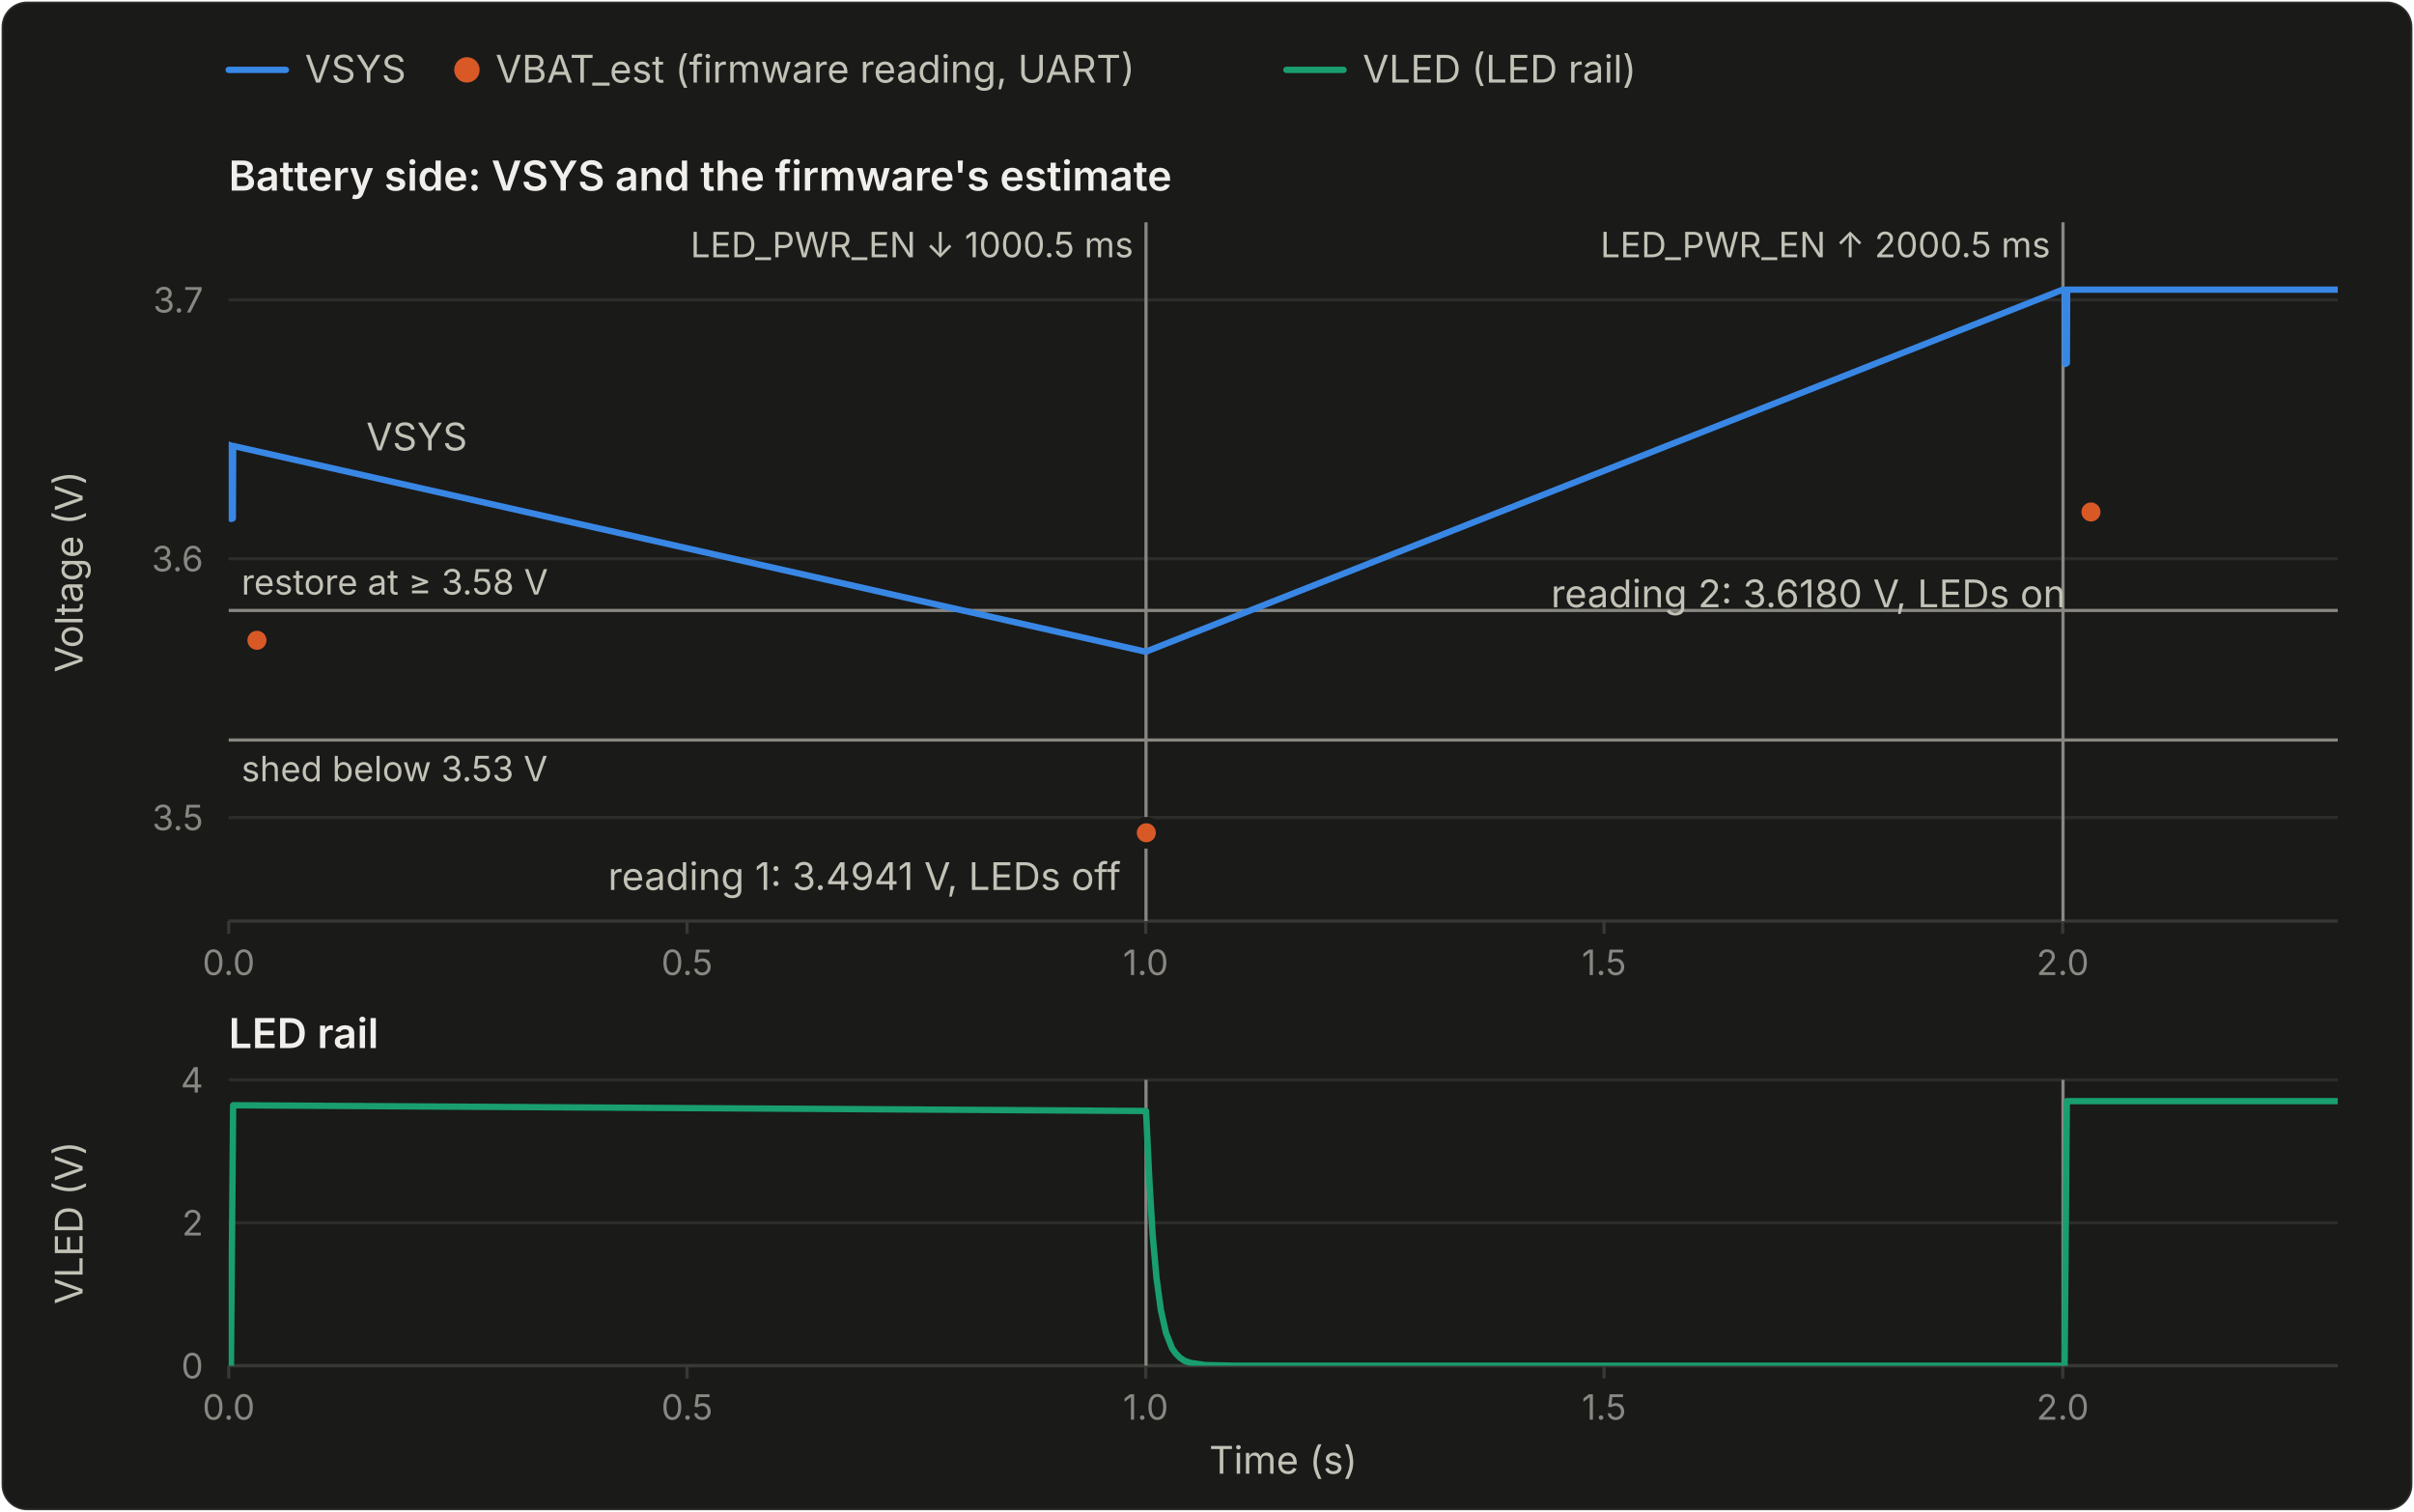
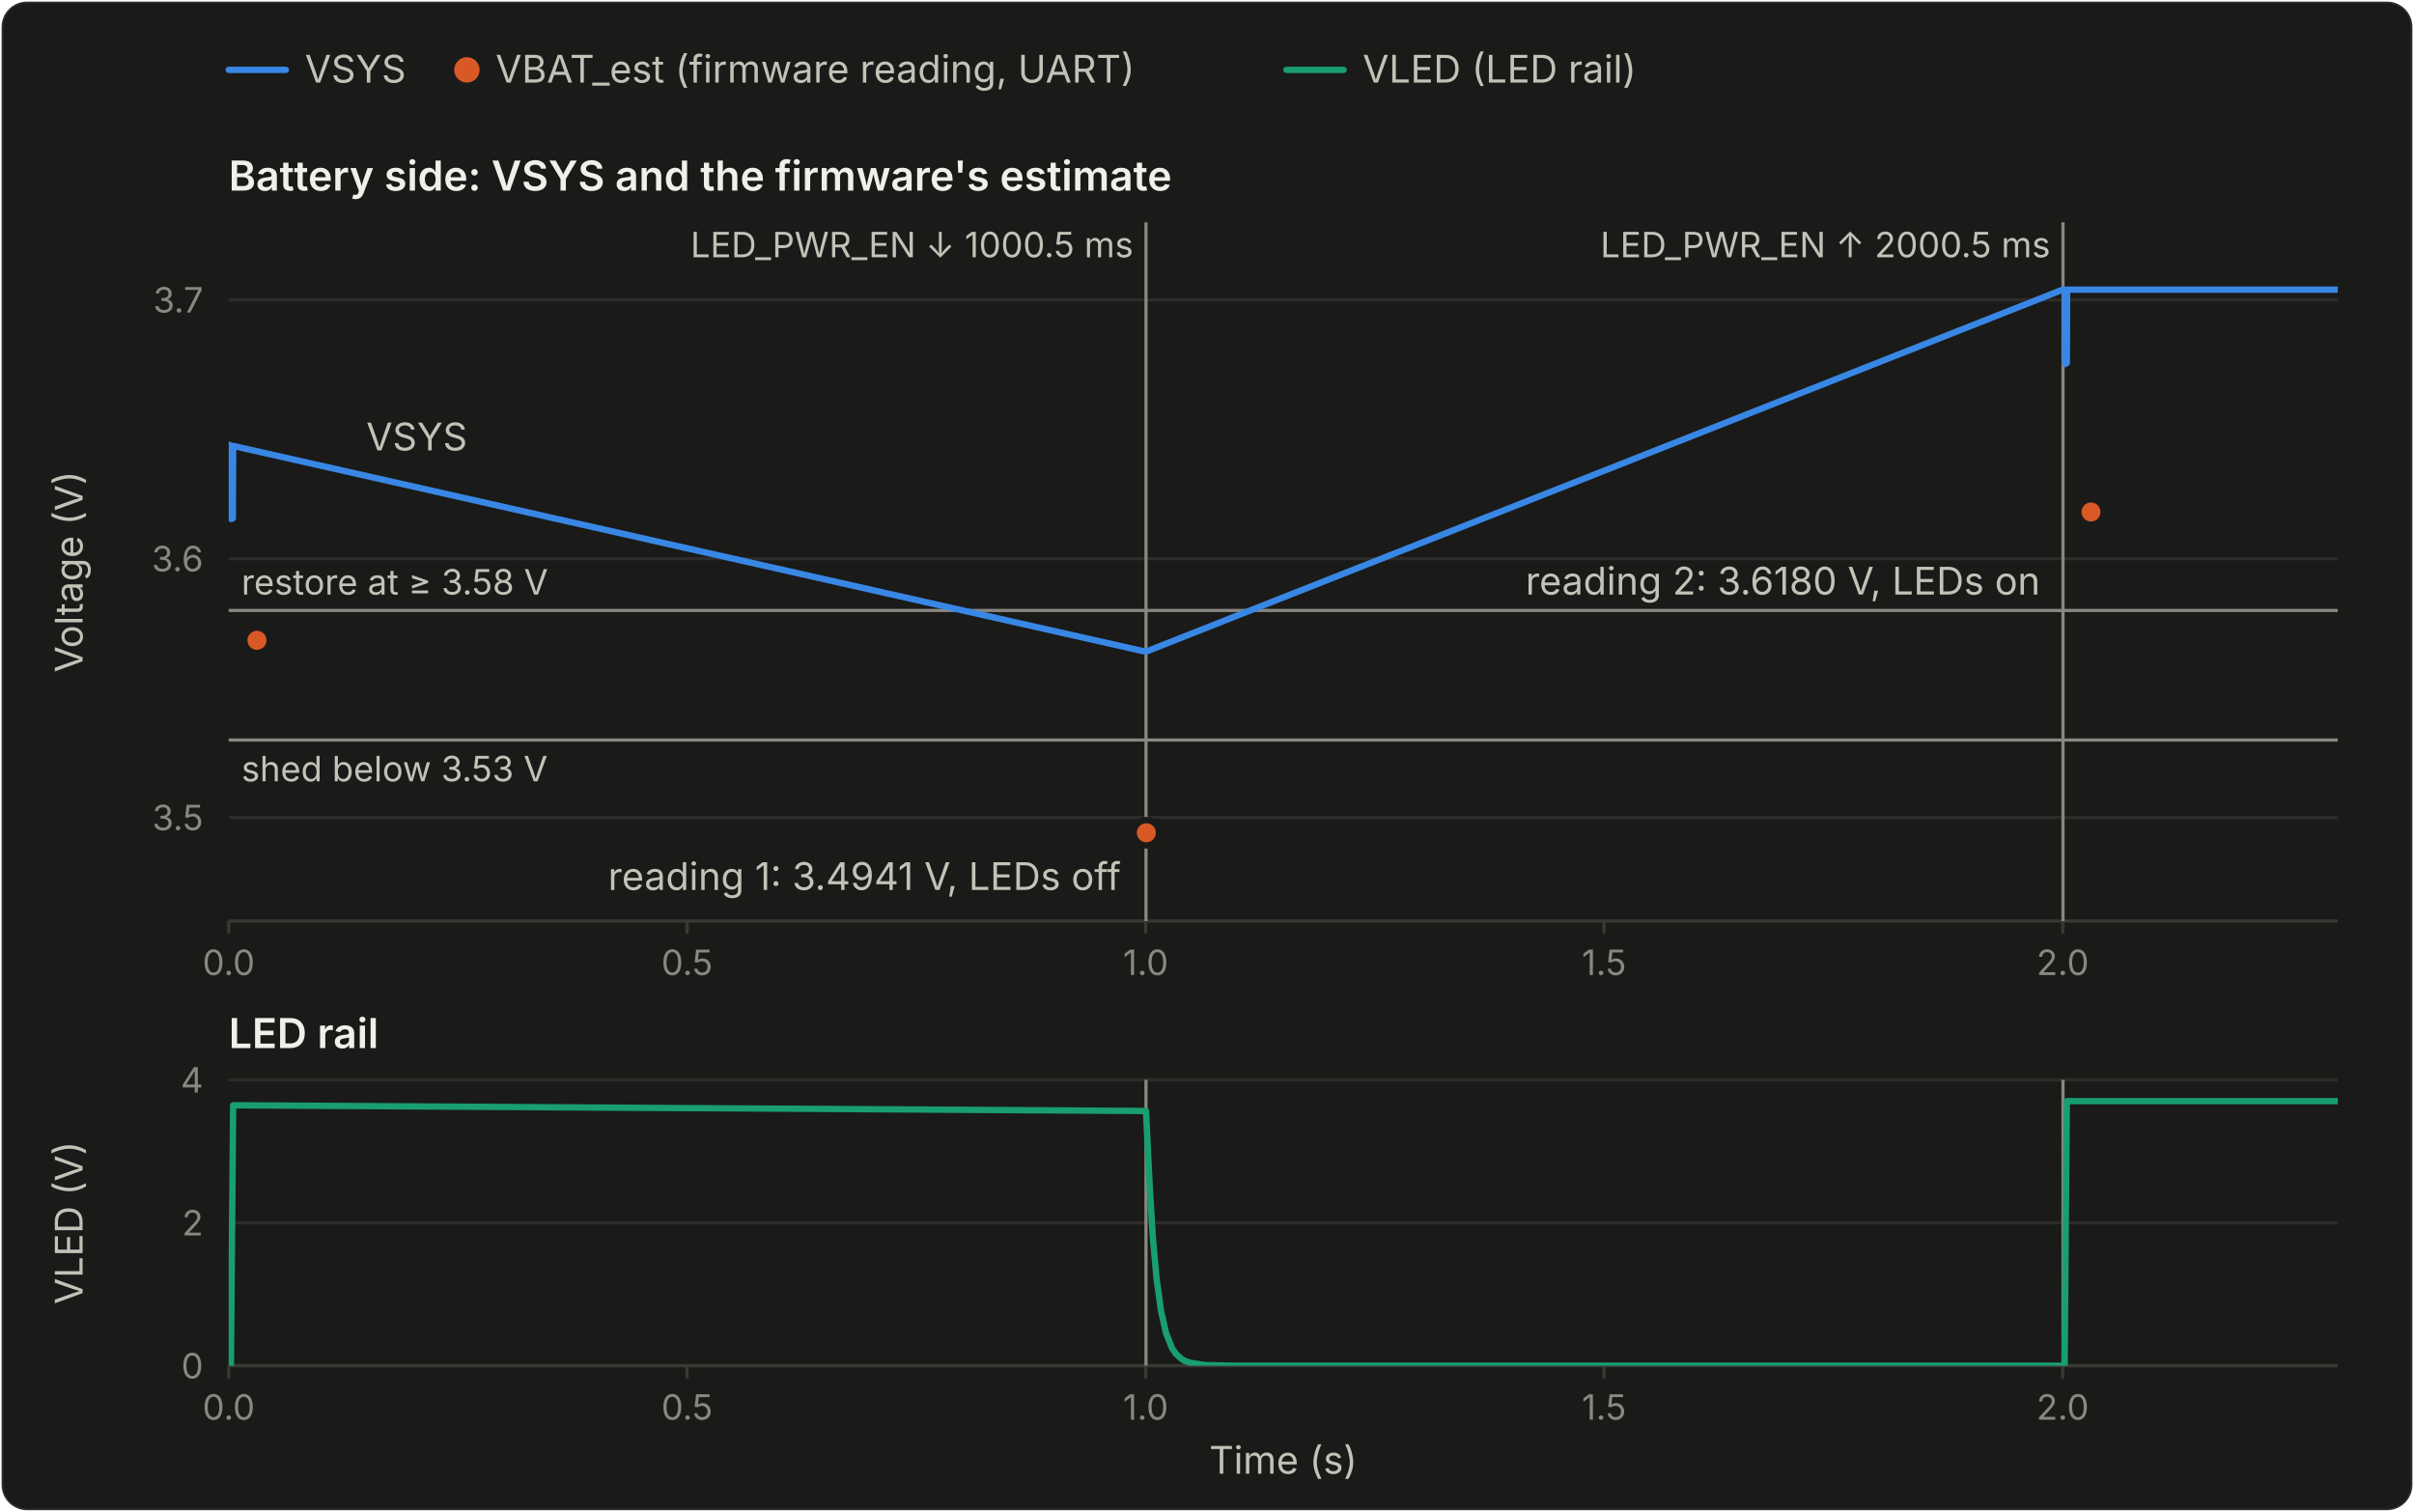
<svg xmlns="http://www.w3.org/2000/svg" width="760" height="476" viewBox="0 0 760 476" font-family="system-ui, -apple-system, &quot;Segoe UI&quot;, sans-serif" role="img">
  <rect x="0.5" y="0.5" width="759" height="475" rx="8" fill="#1a1a19" stroke="rgba(255,255,255,0.10)" />
  <line x1="72.0" y1="22.0" x2="90.0" y2="22.0" stroke="#3987e5" stroke-width="2" stroke-linecap="round" />
  <text x="96.0" y="26.0" font-size="12" fill="#c3c2b7">VSYS</text>
  <circle cx="147.0" cy="22.0" r="4" fill="#d95926" />
  <text x="156.0" y="26.0" font-size="12" fill="#c3c2b7">VBAT_est (firmware reading, UART)</text>
  <line x1="405.0" y1="22.0" x2="423.0" y2="22.0" stroke="#199e70" stroke-width="2" stroke-linecap="round" />
  <text x="429.0" y="26.0" font-size="12" fill="#c3c2b7">VLED (LED rail)</text>
  <clipPath id="p1">
    <rect x="72.0" y="70.0" width="664.0" height="220.0" />
  </clipPath>
  <text x="72.0" y="60.0" font-size="13" fill="#f0efec" font-weight="600">Battery side: VSYS and the firmware's estimate</text>
  <line x1="72.0" y1="257.4" x2="736.0" y2="257.4" stroke="#2c2c2a" stroke-width="1" />
  <text x="64.0" y="261.4" font-size="11" fill="#898781" text-anchor="end">3.5</text>
  <line x1="72.0" y1="175.9" x2="736.0" y2="175.9" stroke="#2c2c2a" stroke-width="1" />
  <text x="64.0" y="179.9" font-size="11" fill="#898781" text-anchor="end">3.6</text>
  <line x1="72.0" y1="94.4" x2="736.0" y2="94.4" stroke="#2c2c2a" stroke-width="1" />
  <text x="64.0" y="98.4" font-size="11" fill="#898781" text-anchor="end">3.7</text>
  <line x1="72.0" y1="290.0" x2="736.0" y2="290.0" stroke="#383835" stroke-width="1" />
  <line x1="72.0" y1="290.0" x2="72.0" y2="294.0" stroke="#383835" stroke-width="1" />
  <text x="72.0" y="307.0" font-size="11" fill="#898781" text-anchor="middle">0.0</text>
  <line x1="216.3" y1="290.0" x2="216.3" y2="294.0" stroke="#383835" stroke-width="1" />
  <text x="216.3" y="307.0" font-size="11" fill="#898781" text-anchor="middle">0.5</text>
  <line x1="360.7" y1="290.0" x2="360.7" y2="294.0" stroke="#383835" stroke-width="1" />
  <text x="360.7" y="307.0" font-size="11" fill="#898781" text-anchor="middle">1.0</text>
  <line x1="505.0" y1="290.0" x2="505.0" y2="294.0" stroke="#383835" stroke-width="1" />
  <text x="505.0" y="307.0" font-size="11" fill="#898781" text-anchor="middle">1.5</text>
  <line x1="649.4" y1="290.0" x2="649.4" y2="294.0" stroke="#383835" stroke-width="1" />
  <text x="649.4" y="307.0" font-size="11" fill="#898781" text-anchor="middle">2.0</text>
  <text x="26.0" y="180.0" font-size="12" fill="#c3c2b7" text-anchor="middle" transform="rotate(-90 26.0 180.0)">Voltage (V)</text>
  <line x1="72.0" y1="233.0" x2="736.0" y2="233.0" stroke="#898781" stroke-width="1" />
  <text x="76.0" y="246.0" font-size="11" fill="#c3c2b7">shed below 3.53 V</text>
  <line x1="72.0" y1="192.2" x2="736.0" y2="192.2" stroke="#898781" stroke-width="1" />
  <text x="76.0" y="187.2" font-size="11" fill="#c3c2b7">restore at ≥ 3.58 V</text>
  <line x1="360.8" y1="70.0" x2="360.8" y2="290.0" stroke="#898781" stroke-width="1" />
  <text x="356.8" y="81.0" font-size="11" fill="#c3c2b7" text-anchor="end">LED_PWR_EN ↓ 1000.5 ms</text>
  <line x1="649.5" y1="70.0" x2="649.5" y2="290.0" stroke="#898781" stroke-width="1" />
  <text x="645.5" y="81.0" font-size="11" fill="#c3c2b7" text-anchor="end">LED_PWR_EN ↑ 2000.5 ms</text>
  <path d="M72.0 140.0 L72.7 140.3 L72.8 163.4 L73.3 163.2 L73.4 140.4 L360.7 205.2 L649.4 91.2 L650.1 91.2 L650.1 91.7 L650.2 114.6 L650.7 114.3 L650.8 91.2 L736.0 91.2" fill="none" stroke="#3987e5" stroke-width="2" stroke-linejoin="round" stroke-linecap="round" clip-path="url(#p1)" />
  <circle cx="80.9" cy="201.6" r="4" fill="#d95926" stroke="#1a1a19" stroke-width="2" />
  <circle cx="360.9" cy="262.2" r="4" fill="#d95926" stroke="#1a1a19" stroke-width="2" />
  <circle cx="658.3" cy="161.2" r="4" fill="#d95926" stroke="#1a1a19" stroke-width="2" />
  <text x="352.9" y="280.2" font-size="12" fill="#c3c2b7" text-anchor="end">reading 1: 3.4941 V, LEDs off</text>
-   <text x="650.3" y="191.2" font-size="12" fill="#c3c2b7" text-anchor="end">reading 2: 3.6180 V, LEDs on</text>
+   <text x="642.3" y="187.2" font-size="12" fill="#c3c2b7" text-anchor="end">reading 2: 3.6180 V, LEDs on</text>
  <text x="115.3" y="141.8" font-size="12" fill="#c3c2b7">VSYS</text>
  <clipPath id="p2">
    <rect x="72.0" y="340.0" width="664.0" height="90.0" />
  </clipPath>
  <text x="72.0" y="330.0" font-size="13" fill="#f0efec" font-weight="600">LED rail</text>
  <line x1="72.0" y1="430.0" x2="736.0" y2="430.0" stroke="#2c2c2a" stroke-width="1" />
  <text x="64.0" y="434.0" font-size="11" fill="#898781" text-anchor="end">0</text>
  <line x1="72.0" y1="385.0" x2="736.0" y2="385.0" stroke="#2c2c2a" stroke-width="1" />
  <text x="64.0" y="389.0" font-size="11" fill="#898781" text-anchor="end">2</text>
  <line x1="72.0" y1="340.0" x2="736.0" y2="340.0" stroke="#2c2c2a" stroke-width="1" />
  <text x="64.0" y="344.0" font-size="11" fill="#898781" text-anchor="end">4</text>
  <line x1="72.0" y1="430.0" x2="736.0" y2="430.0" stroke="#383835" stroke-width="1" />
  <line x1="72.0" y1="430.0" x2="72.0" y2="434.0" stroke="#383835" stroke-width="1" />
  <text x="72.0" y="447.0" font-size="11" fill="#898781" text-anchor="middle">0.0</text>
  <line x1="216.3" y1="430.0" x2="216.3" y2="434.0" stroke="#383835" stroke-width="1" />
  <text x="216.3" y="447.0" font-size="11" fill="#898781" text-anchor="middle">0.5</text>
  <line x1="360.7" y1="430.0" x2="360.7" y2="434.0" stroke="#383835" stroke-width="1" />
  <text x="360.7" y="447.0" font-size="11" fill="#898781" text-anchor="middle">1.0</text>
  <line x1="505.0" y1="430.0" x2="505.0" y2="434.0" stroke="#383835" stroke-width="1" />
  <text x="505.0" y="447.0" font-size="11" fill="#898781" text-anchor="middle">1.5</text>
  <line x1="649.4" y1="430.0" x2="649.4" y2="434.0" stroke="#383835" stroke-width="1" />
  <text x="649.4" y="447.0" font-size="11" fill="#898781" text-anchor="middle">2.0</text>
  <text x="404.0" y="464.0" font-size="12" fill="#c3c2b7" text-anchor="middle">Time (s)</text>
  <text x="26.0" y="385.0" font-size="12" fill="#c3c2b7" text-anchor="middle" transform="rotate(-90 26.0 385.0)">VLED (V)</text>
  <line x1="360.8" y1="340.0" x2="360.8" y2="430.0" stroke="#898781" stroke-width="1" />
  <text x="356.8" y="351.0" font-size="11" fill="#c3c2b7" text-anchor="end" />
  <line x1="649.5" y1="340.0" x2="649.5" y2="430.0" stroke="#898781" stroke-width="1" />
  <text x="645.5" y="351.0" font-size="11" fill="#c3c2b7" text-anchor="end" />
  <path d="M72.0 430.0 L72.7 430.0 L72.7 429.7 L73.4 348.0 L360.8 349.8 L361.9 372.4 L362.9 389.0 L364.1 402.4 L365.5 412.6 L367.1 419.7 L369.0 424.5 L370.2 426.2 L371.5 427.5 L373.0 428.5 L374.8 429.1 L379.4 429.8 L388.7 430.0 L650.0 430.0 L650.7 346.7 L736.0 346.7" fill="none" stroke="#199e70" stroke-width="2" stroke-linejoin="round" stroke-linecap="round" clip-path="url(#p2)" />
</svg>
